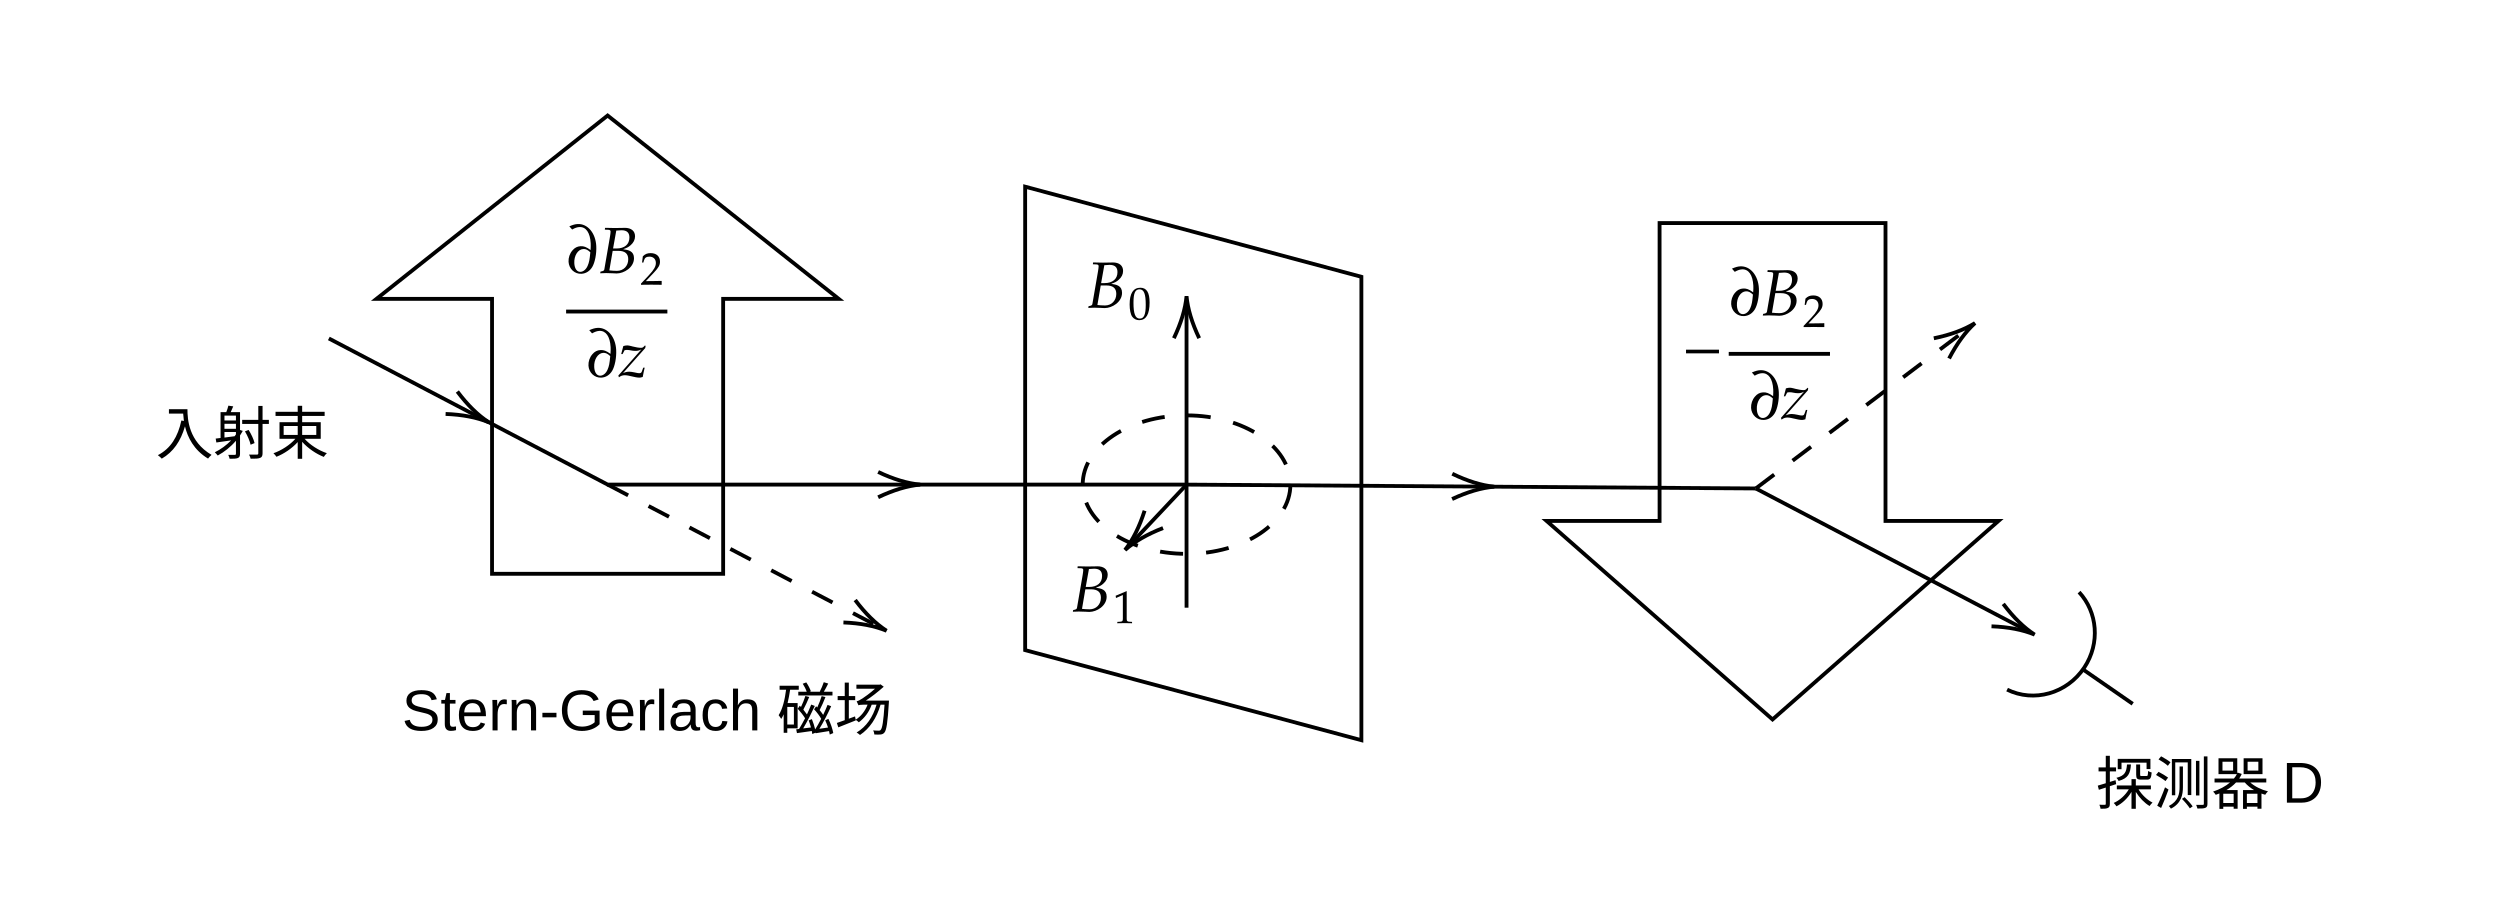
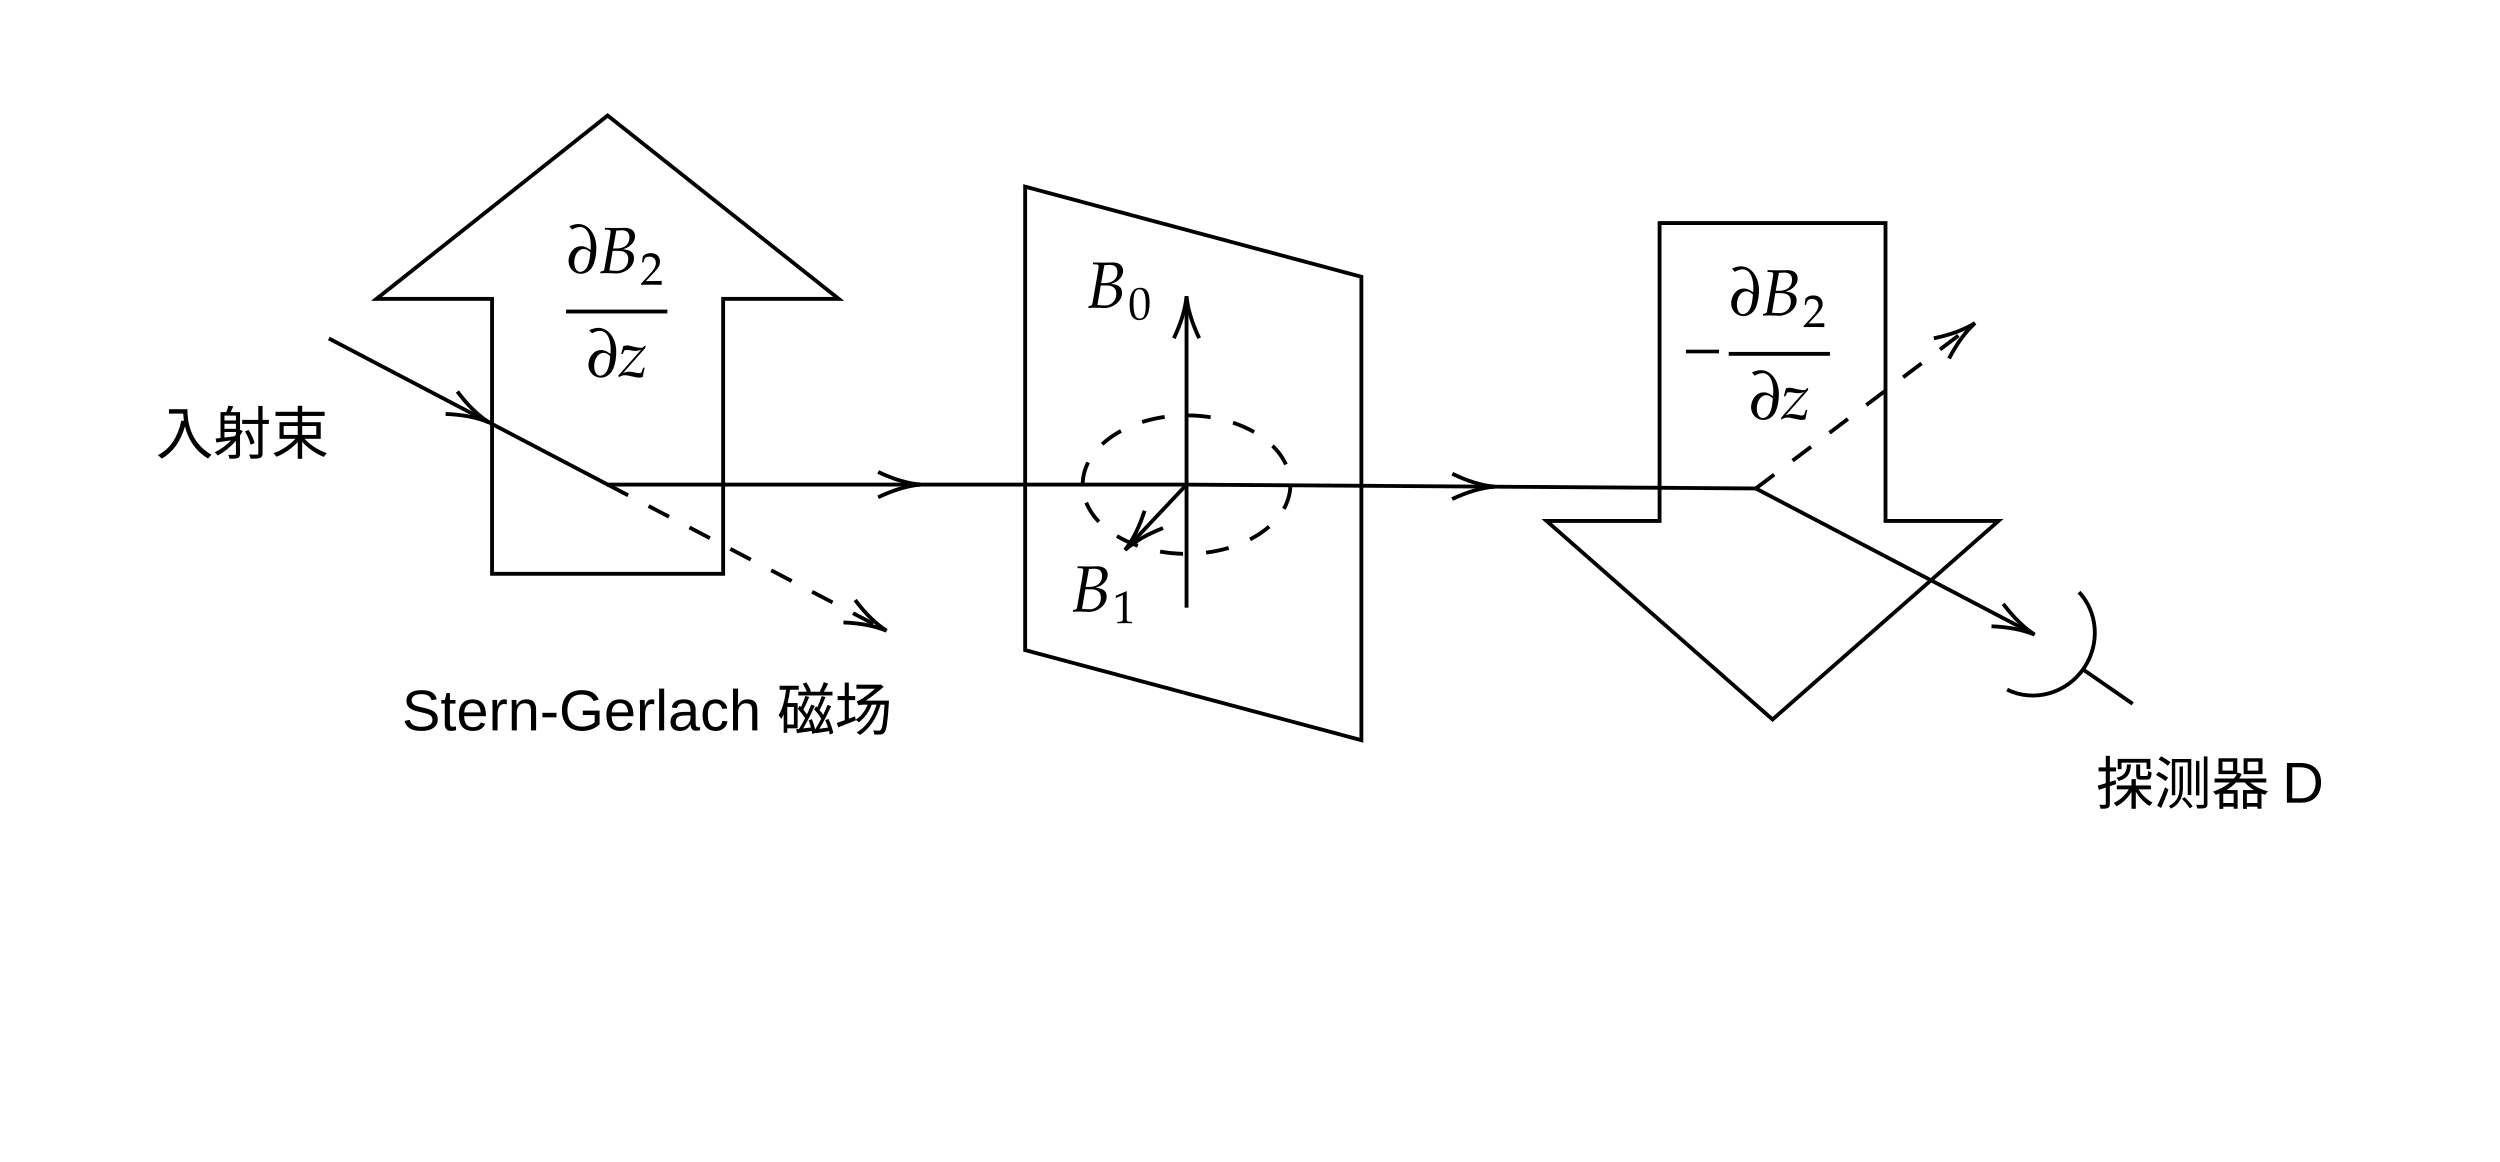
- <svg xmlns="http://www.w3.org/2000/svg" x="0" y="0" width="650" height="240" style="fill:none" version="1.1" id="svg254">
+ <svg xmlns="http://www.w3.org/2000/svg" x="0" y="0" width="650" height="302" style="fill:none" version="1.1" id="svg254">
  <defs id="defs258" />
  <svg class="role-diagram-draw-area" version="1.1" id="svg96" width="100%" height="100%">
    <g class="shapes-region" style="fill:none;stroke:#000000" id="g88">
      <g class="composite-shape" id="g4">
        <path class="real" d="m 97.89,77.7 60.09,-47.66 60.08,47.66 h -30.04 v 71.49 H 127.93 V 77.7 Z" style="fill:none;fill-opacity:1;stroke:#000000;stroke-width:1" id="path2" />
      </g>
      <g class="composite-shape" id="g8">
        <path class="real" d="m 402.11,135.44 h 29.38 V 58 h 58.74 v 77.44 h 29.38 l -58.75,51.62 z" style="fill:none;fill-opacity:1;stroke:#000000;stroke-width:1" id="path6" />
      </g>
      <g class="arrow-line" id="g26">
        <path class="connection real" stroke-dasharray="none" d="m 85.5,88 72.5,38 h 150.5 l 148,1" style="fill:none;fill-opacity:1;stroke:#000000;stroke-width:1" id="path10" />
        <g id="g24">
          <g stroke="#000" transform="rotate(-152.34,77.04556,39.25244)" style="stroke:#000000;stroke-width:1" id="g14">
            <path d="M 10.93,-3.29 Q 4.96,-0.45 0,0 4.96,0.45 10.93,3.29" id="path12" />
          </g>
          <g stroke="#000" transform="rotate(180,119.625,63)" style="stroke:#000000;stroke-width:1" id="g18">
            <path d="M 10.93,-3.29 Q 4.96,-0.45 0,0 4.96,0.45 10.93,3.29" id="path16" />
          </g>
          <g stroke="#000" transform="rotate(-179.61,194.4653,62.60916)" style="stroke:#000000;stroke-width:1" id="g22">
            <path d="M 10.93,-3.29 Q 4.96,-0.45 0,0 4.96,0.45 10.93,3.29" id="path20" />
          </g>
        </g>
      </g>
      <g class="composite-shape" id="g30">
        <path class="real" d="m 266.54,48.54 87.42,23.43 v 120.48 l -87.42,-23.42 z" style="fill:none;fill-opacity:1;stroke:#000000;stroke-width:1" id="path28" />
      </g>
      <g class="arrow-line" id="g38">
        <path class="connection real" stroke-dasharray="6, 6" d="m 158,126 70.73,37.07" style="fill:none;fill-opacity:1;stroke:#000000;stroke-width:1" id="path32" />
        <g stroke="#000" transform="rotate(-152.34,135.4367,53.62789)" style="stroke:#000000;stroke-width:1" id="g36">
          <path d="M 10.93,-3.29 Q 4.96,-0.45 0,0 4.96,0.45 10.93,3.29" id="path34" />
        </g>
      </g>
      <g class="arrow-line" id="g46">
        <path class="connection real" stroke-dasharray="6, 6" d="M 456.5,127 511.9,85.2" style="fill:none;fill-opacity:1;stroke:#000000;stroke-width:1" id="path40" />
        <g stroke="#000" transform="rotate(142.97,242.6848,127.9821)" style="stroke:#000000;stroke-width:1" id="g44">
          <path d="M 10.93,-3.29 Q 4.96,-0.45 0,0 4.96,0.45 10.93,3.29" id="path42" />
        </g>
      </g>
      <g class="arrow-line" id="g54">
        <path class="connection real" stroke-dasharray="none" d="m 456.5,127 70.73,37.07" style="fill:none;fill-opacity:1;stroke:#000000;stroke-width:1" id="path48" />
        <g stroke="#000" transform="rotate(-152.34,284.8098,17.3857)" style="stroke:#000000;stroke-width:1" id="g52">
          <path d="M 10.93,-3.29 Q 4.96,-0.45 0,0 4.96,0.45 10.93,3.29" id="path50" />
        </g>
      </g>
      <g class="composite-shape" id="g58">
        <path class="real" d="m 281.5,126 c 0,-9.94 12.09,-18 27,-18 14.91,0 27,8.06 27,18 0,9.94 -12.09,18 -27,18 -14.91,0 -27,-8.06 -27,-18 z" style="fill:none;fill-opacity:1;stroke:#000000;stroke-width:1;stroke-dasharray:6, 6" id="path56" />
      </g>
      <g class="arrow-line" id="g66">
        <path class="connection real" stroke-dasharray="none" d="M 308.5,158 V 79" style="fill:none;fill-opacity:1;stroke:#000000;stroke-width:1" id="path60" />
        <g stroke="#000" transform="rotate(90,115.75,192.75)" style="stroke:#000000;stroke-width:1" id="g64">
          <path d="M 10.93,-3.29 Q 4.96,-0.45 0,0 4.96,0.45 10.93,3.29" id="path62" />
        </g>
      </g>
      <g class="arrow-line" id="g74">
        <path class="connection real" stroke-dasharray="none" d="m 308.5,126 -14.63,15.54" style="fill:none;fill-opacity:1;stroke:#000000;stroke-width:1" id="path68" />
        <g stroke="#000" transform="rotate(-46.74,311.7144,-266.9499)" style="stroke:#000000;stroke-width:1" id="g72">
          <path d="M 10.93,-3.29 Q 4.96,-0.45 0,0 4.96,0.45 10.93,3.29" id="path70" />
        </g>
      </g>
      <g class="composite-shape" id="g80">
        <path class="real" d="m 540.55,153.95 c 4.81,5.17 5.56,13.29 1.37,19.61 -4.51,6.8 -13.16,9.15 -20.07,5.74 L 529,165 Z" style="fill:none;fill-opacity:1;stroke:none;stroke-width:1" id="path76" />
        <path class="real" d="m 540.55,153.95 c 4.81,5.17 5.56,13.29 1.37,19.61 -4.51,6.8 -13.16,9.15 -20.07,5.74" style="fill:none;fill-opacity:1;stroke:#000000;stroke-width:1" id="path78" />
      </g>
      <g class="arrow-line" id="g84">
        <path class="connection real" stroke-dasharray="none" d="m 541.5,174 13,9" style="fill:none;fill-opacity:1;stroke:#000000;stroke-width:1" id="path82" />
      </g>
      <g id="g86" />
    </g>
    <g id="g90" />
    <g id="g92" />
    <g id="g94" />
  </svg>
  <svg width="960" height="300" style="font-family:Asana-Math, Asana" version="1.1" id="svg252">
    <g id="g118">
      <g id="g116">
        <g id="g102">
          <g transform="translate(282.5,80)" id="g100">
            <path transform="scale(0.017,-0.017)" d="m 543,227 c 0,110 -84,126 -166,138 57,20 82,32 113,60 46,39 69,86 69,137 0,82 -58,130 -158,130 -2,0 -12,0 -27,-1 l -63,-1 c -12,-1 -48,-1 -60,-1 -19,0 -50,1 -99,2 l -52,1 -3,-28 53,-2 c 24,-1 35,-9 35,-27 0,-14 -4,-46 -9,-76 L 89,55 C 85,37 73,30 31,23 l -5,-26 37,1 c 27,2 42,2 54,2 11,0 37,-1 63,-2 l 37,-1 20,-1 c 19,-1 32,-2 40,-2 115,0 266,93 266,233 z M 166,41 217,340 h 85 C 405,340 455,298 455,211 455,108 382,34 282,34 c -54,0 -75,4 -116,7 z m 186,614 c 81,0 121,-36 121,-111 0,-105 -74,-168 -198,-168 h -52 l 49,274 c 16,0 57,5 80,5 z" stroke="#000000" stroke-opacity="1" stroke-width="0" fill="#000000" fill-opacity="1" id="path98" />
          </g>
        </g>
        <g id="g114">
          <g id="g112">
            <g id="g110">
              <g id="g108">
                <g transform="translate(293.3594,83.00938)" id="g106">
                  <path transform="scale(0.0119,-0.0119)" d="M 263,689 C 108,689 29,566 29,324 29,207 50,106 85,57 c 35,-49 91,-77 153,-77 151,0 227,130 227,386 0,219 -65,323 -202,323 z M 245,654 C 342,654 381,556 381,316 381,103 343,15 251,15 154,15 113,116 113,360 c 0,211 37,294 132,294 z" stroke="#000000" stroke-opacity="1" stroke-width="0" fill="#000000" fill-opacity="1" id="path104" />
                </g>
              </g>
            </g>
          </g>
        </g>
      </g>
    </g>
    <g id="g140">
      <g id="g138">
        <g id="g124">
          <g transform="translate(278.5,159)" id="g122">
            <path transform="scale(0.017,-0.017)" d="m 543,227 c 0,110 -84,126 -166,138 57,20 82,32 113,60 46,39 69,86 69,137 0,82 -58,130 -158,130 -2,0 -12,0 -27,-1 l -63,-1 c -12,-1 -48,-1 -60,-1 -19,0 -50,1 -99,2 l -52,1 -3,-28 53,-2 c 24,-1 35,-9 35,-27 0,-14 -4,-46 -9,-76 L 89,55 C 85,37 73,30 31,23 l -5,-26 37,1 c 27,2 42,2 54,2 11,0 37,-1 63,-2 l 37,-1 20,-1 c 19,-1 32,-2 40,-2 115,0 266,93 266,233 z M 166,41 217,340 h 85 C 405,340 455,298 455,211 455,108 382,34 282,34 c -54,0 -75,4 -116,7 z m 186,614 c 81,0 121,-36 121,-111 0,-105 -74,-168 -198,-168 h -52 l 49,274 c 16,0 57,5 80,5 z" stroke="#000000" stroke-opacity="1" stroke-width="0" fill="#000000" fill-opacity="1" id="path120" />
          </g>
        </g>
        <g id="g136">
          <g id="g134">
            <g id="g132">
              <g id="g130">
                <g transform="translate(289.3594,162.0094)" id="g128">
                  <path transform="scale(0.0119,-0.0119)" d="m 418,-3 v 30 l -52,3 c -55,3 -65,14 -65,66 V 700 L 60,598 67,548 217,614 V 96 C 217,44 206,33 152,30 L 96,27 V -3 c 154,3 154,3 165,3 31,0 141,-3 157,-3 z" stroke="#000000" stroke-opacity="1" stroke-width="0" fill="#000000" fill-opacity="1" id="path126" />
                </g>
              </g>
            </g>
          </g>
        </g>
      </g>
    </g>
    <g id="g180">
      <g id="g178">
        <g id="g176">
          <g id="g162">
            <g id="g160">
              <g id="g146">
                <g transform="translate(147.2098,71)" id="g144">
                  <path transform="scale(0.017,-0.017)" d="m 91,666 c 44,25 77,36 111,38 101,5 164,-86 173,-249 2,-29 0,-52 -2,-102 -67,47 -103,61 -154,58 C 170,408 130,388 96,347 54,299 33,235 36,173 42,65 129,-16 233,-11 c 69,4 126,40 165,103 42,70 68,205 62,321 C 450,613 327,758 175,750 136,748 102,738 48,715 Z M 369,318 C 359,206 351,163 328,111 305,57 263,21 219,19 c -54,-3 -91,48 -95,133 -6,114 56,212 137,216 38,3 70,-14 108,-50 z m 668,-91 c 0,110 -84,126 -166,138 57,20 82,32 113,60 46,39 69,86 69,137 0,82 -58,130 -158,130 -2,0 -12,0 -27,-1 l -63,-1 c -12,-1 -48,-1 -60,-1 -19,0 -50,1 -99,2 l -52,1 -3,-28 53,-2 c 24,-1 35,-9 35,-27 0,-14 -4,-46 -9,-76 L 583,55 C 579,37 567,30 525,23 l -5,-26 37,1 c 27,2 42,2 54,2 11,0 37,-1 63,-2 l 37,-1 20,-1 c 19,-1 32,-2 40,-2 115,0 266,93 266,233 z M 660,41 711,340 h 85 C 899,340 949,298 949,211 949,108 876,34 776,34 c -54,0 -75,4 -116,7 z m 186,614 c 81,0 121,-36 121,-111 0,-105 -74,-168 -198,-168 h -52 l 49,274 c 16,0 57,5 80,5 z" stroke="#000000" stroke-opacity="1" stroke-width="0" fill="#000000" fill-opacity="1" id="path142" />
                </g>
              </g>
              <g id="g158">
                <g id="g156">
                  <g id="g154">
                    <g id="g152">
                      <g transform="translate(166.4688,74.00938)" id="g150">
                        <path transform="scale(0.0119,-0.0119)" d="M 16,23 V -3 c 187,0 187,3 223,3 36,0 36,-3 229,-3 V 82 C 353,77 307,81 122,77 l 182,193 c 97,103 127,158 127,233 0,115 -78,186 -205,186 -72,0 -121,-20 -170,-70 L 39,483 h 29 l 13,46 c 16,58 52,83 119,83 86,0 141,-54 141,-139 0,-75 -42,-149 -155,-269 z" stroke="#000000" stroke-opacity="1" stroke-width="0" fill="#000000" fill-opacity="1" id="path148" />
                      </g>
                    </g>
                  </g>
                </g>
              </g>
            </g>
          </g>
          <g id="g172">
            <g id="g170">
              <g id="g168">
                <g transform="translate(152.387,98)" id="g166">
                  <path transform="scale(0.017,-0.017)" d="m 91,666 c 44,25 77,36 111,38 101,5 164,-86 173,-249 2,-29 0,-52 -2,-102 -67,47 -103,61 -154,58 C 170,408 130,388 96,347 54,299 33,235 36,173 42,65 129,-16 233,-11 c 69,4 126,40 165,103 42,70 68,205 62,321 C 450,613 327,758 175,750 136,748 102,738 48,715 Z M 369,318 C 359,206 351,163 328,111 305,57 263,21 219,19 c -54,-3 -91,48 -95,133 -6,114 56,212 137,216 38,3 70,-14 108,-50 z M 816,-11 c 12,0 21,2 50,10 11,62 19,96 30,143 H 874 L 852,82 c -6,-18 -18,-25 -39,-25 -12,0 -28,2 -49,7 l -18,4 c -33,7 -67,12 -86,12 -32,0 -59,-6 -95,-21 l 339,382 6,32 -9,9 -23,-23 c -10,-10 -20,-14 -34,-14 -34,0 -86,8 -134,21 l -18,5 c -28,7 -48,11 -62,11 -17,0 -37,-3 -61,-10 L 537,350 h 21 l 30,58 c 17,4 26,5 39,5 41,0 73,-15 126,-15 36,0 60,6 93,23 L 493,21 502,-6 c 29,23 56,32 91,32 63,0 154,-37 223,-37 z" stroke="#000000" stroke-opacity="1" stroke-width="0" fill="#000000" fill-opacity="1" id="path164" />
                </g>
              </g>
            </g>
          </g>
          <line style="fill:none;stroke:#000000;stroke-width:1px" x1="147.188" y1="81" x2="173.516" y2="81" id="line174" />
        </g>
      </g>
    </g>
    <g id="g226">
      <g id="g224">
        <g id="g186">
          <g transform="translate(437.5,96)" id="g184">
            <path transform="scale(0.017,-0.017)" d="m 555,243 v 56 H 51 v -56 z" stroke="#000000" stroke-opacity="1" stroke-width="0" fill="#000000" fill-opacity="1" id="path182" />
          </g>
        </g>
        <g id="g222">
          <g id="g208">
            <g id="g206">
              <g id="g192">
                <g transform="translate(449.491,82)" id="g190">
                  <path transform="scale(0.017,-0.017)" d="m 91,666 c 44,25 77,36 111,38 101,5 164,-86 173,-249 2,-29 0,-52 -2,-102 -67,47 -103,61 -154,58 C 170,408 130,388 96,347 54,299 33,235 36,173 42,65 129,-16 233,-11 c 69,4 126,40 165,103 42,70 68,205 62,321 C 450,613 327,758 175,750 136,748 102,738 48,715 Z M 369,318 C 359,206 351,163 328,111 305,57 263,21 219,19 c -54,-3 -91,48 -95,133 -6,114 56,212 137,216 38,3 70,-14 108,-50 z m 668,-91 c 0,110 -84,126 -166,138 57,20 82,32 113,60 46,39 69,86 69,137 0,82 -58,130 -158,130 -2,0 -12,0 -27,-1 l -63,-1 c -12,-1 -48,-1 -60,-1 -19,0 -50,1 -99,2 l -52,1 -3,-28 53,-2 c 24,-1 35,-9 35,-27 0,-14 -4,-46 -9,-76 L 583,55 C 579,37 567,30 525,23 l -5,-26 37,1 c 27,2 42,2 54,2 11,0 37,-1 63,-2 l 37,-1 20,-1 c 19,-1 32,-2 40,-2 115,0 266,93 266,233 z M 660,41 711,340 h 85 C 899,340 949,298 949,211 949,108 876,34 776,34 c -54,0 -75,4 -116,7 z m 186,614 c 81,0 121,-36 121,-111 0,-105 -74,-168 -198,-168 h -52 l 49,274 c 16,0 57,5 80,5 z" stroke="#000000" stroke-opacity="1" stroke-width="0" fill="#000000" fill-opacity="1" id="path188" />
                </g>
              </g>
              <g id="g204">
                <g id="g202">
                  <g id="g200">
                    <g id="g198">
                      <g transform="translate(468.75,85.00938)" id="g196">
                        <path transform="scale(0.0119,-0.0119)" d="M 16,23 V -3 c 187,0 187,3 223,3 36,0 36,-3 229,-3 V 82 C 353,77 307,81 122,77 l 182,193 c 97,103 127,158 127,233 0,115 -78,186 -205,186 -72,0 -121,-20 -170,-70 L 39,483 h 29 l 13,46 c 16,58 52,83 119,83 86,0 141,-54 141,-139 0,-75 -42,-149 -155,-269 z" stroke="#000000" stroke-opacity="1" stroke-width="0" fill="#000000" fill-opacity="1" id="path194" />
                      </g>
                    </g>
                  </g>
                </g>
              </g>
            </g>
          </g>
          <g id="g218">
            <g id="g216">
              <g id="g214">
                <g transform="translate(454.6683,109)" id="g212">
                  <path transform="scale(0.017,-0.017)" d="m 91,666 c 44,25 77,36 111,38 101,5 164,-86 173,-249 2,-29 0,-52 -2,-102 -67,47 -103,61 -154,58 C 170,408 130,388 96,347 54,299 33,235 36,173 42,65 129,-16 233,-11 c 69,4 126,40 165,103 42,70 68,205 62,321 C 450,613 327,758 175,750 136,748 102,738 48,715 Z M 369,318 C 359,206 351,163 328,111 305,57 263,21 219,19 c -54,-3 -91,48 -95,133 -6,114 56,212 137,216 38,3 70,-14 108,-50 z M 816,-11 c 12,0 21,2 50,10 11,62 19,96 30,143 H 874 L 852,82 c -6,-18 -18,-25 -39,-25 -12,0 -28,2 -49,7 l -18,4 c -33,7 -67,12 -86,12 -32,0 -59,-6 -95,-21 l 339,382 6,32 -9,9 -23,-23 c -10,-10 -20,-14 -34,-14 -34,0 -86,8 -134,21 l -18,5 c -28,7 -48,11 -62,11 -17,0 -37,-3 -61,-10 L 537,350 h 21 l 30,58 c 17,4 26,5 39,5 41,0 73,-15 126,-15 36,0 60,6 93,23 L 493,21 502,-6 c 29,23 56,32 91,32 63,0 154,-37 223,-37 z" stroke="#000000" stroke-opacity="1" stroke-width="0" fill="#000000" fill-opacity="1" id="path210" />
                </g>
              </g>
            </g>
          </g>
          <line style="fill:none;stroke:#000000;stroke-width:1px" x1="449.469" y1="92" x2="475.797" y2="92" id="line220" />
        </g>
      </g>
    </g>
    <g id="g234">
      <g id="g232">
        <g id="g230">
          <text x="104.5" y="180" style="font-style:normal;font-weight:400;font-size:15px;font-family:Arial, Helvetica, sans-serif;text-decoration:none;text-decoration-line:none;dominant-baseline:text-before-edge;white-space:pre;fill:#000000;fill-opacity:1;stroke:none" id="text228">Stern-Gerlach 磁场</text>
        </g>
      </g>
    </g>
    <g id="g242">
      <g id="g240">
        <g id="g238">
          <text x="40.5" y="105" style="font-style:normal;font-weight:400;font-size:15px;font-family:Arial, Helvetica, sans-serif;text-decoration:none;text-decoration-line:none;dominant-baseline:text-before-edge;white-space:pre;fill:#000000;fill-opacity:1;stroke:none" id="text236">入射束</text>
        </g>
      </g>
    </g>
    <g id="g250">
      <g id="g248">
        <g id="g246">
          <text x="545" y="196" style="font-style:normal;font-weight:400;font-size:15px;font-family:Arial, Helvetica, sans-serif;text-decoration:none;text-decoration-line:none;dominant-baseline:text-before-edge;white-space:pre;fill:#000000;fill-opacity:1;stroke:none" id="text244">探测器 D</text>
        </g>
      </g>
    </g>
  </svg>
</svg>
